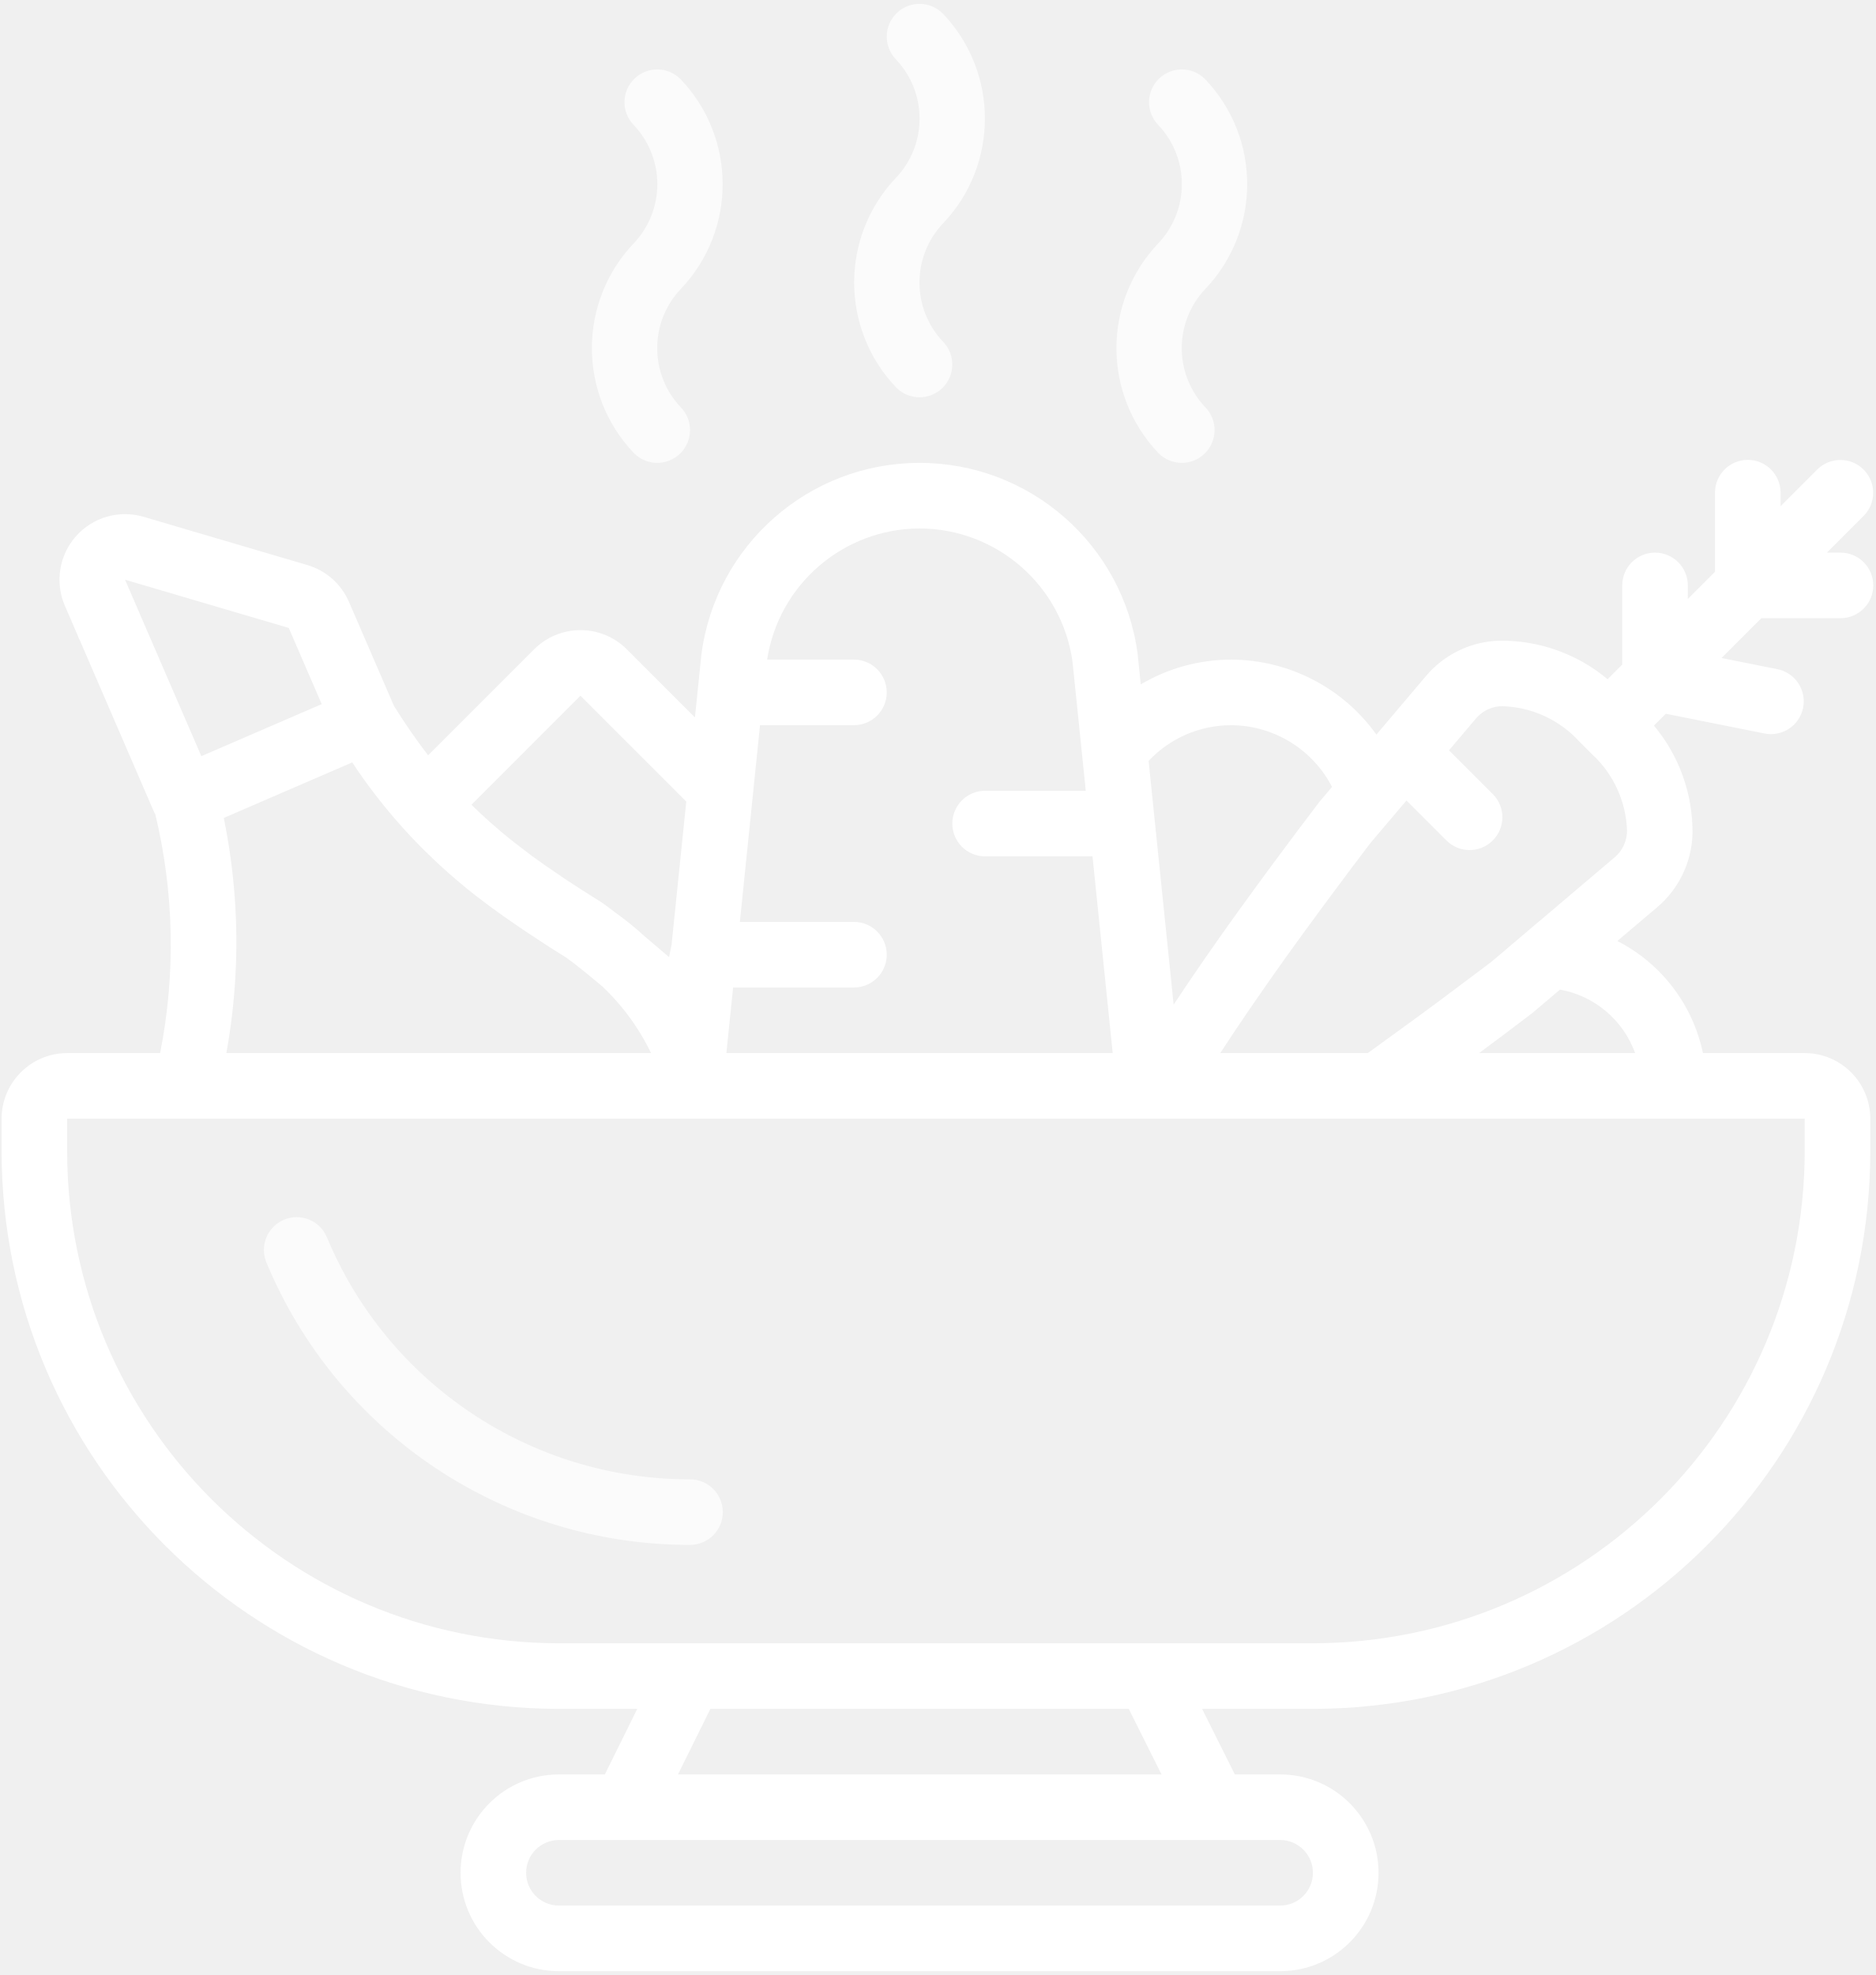
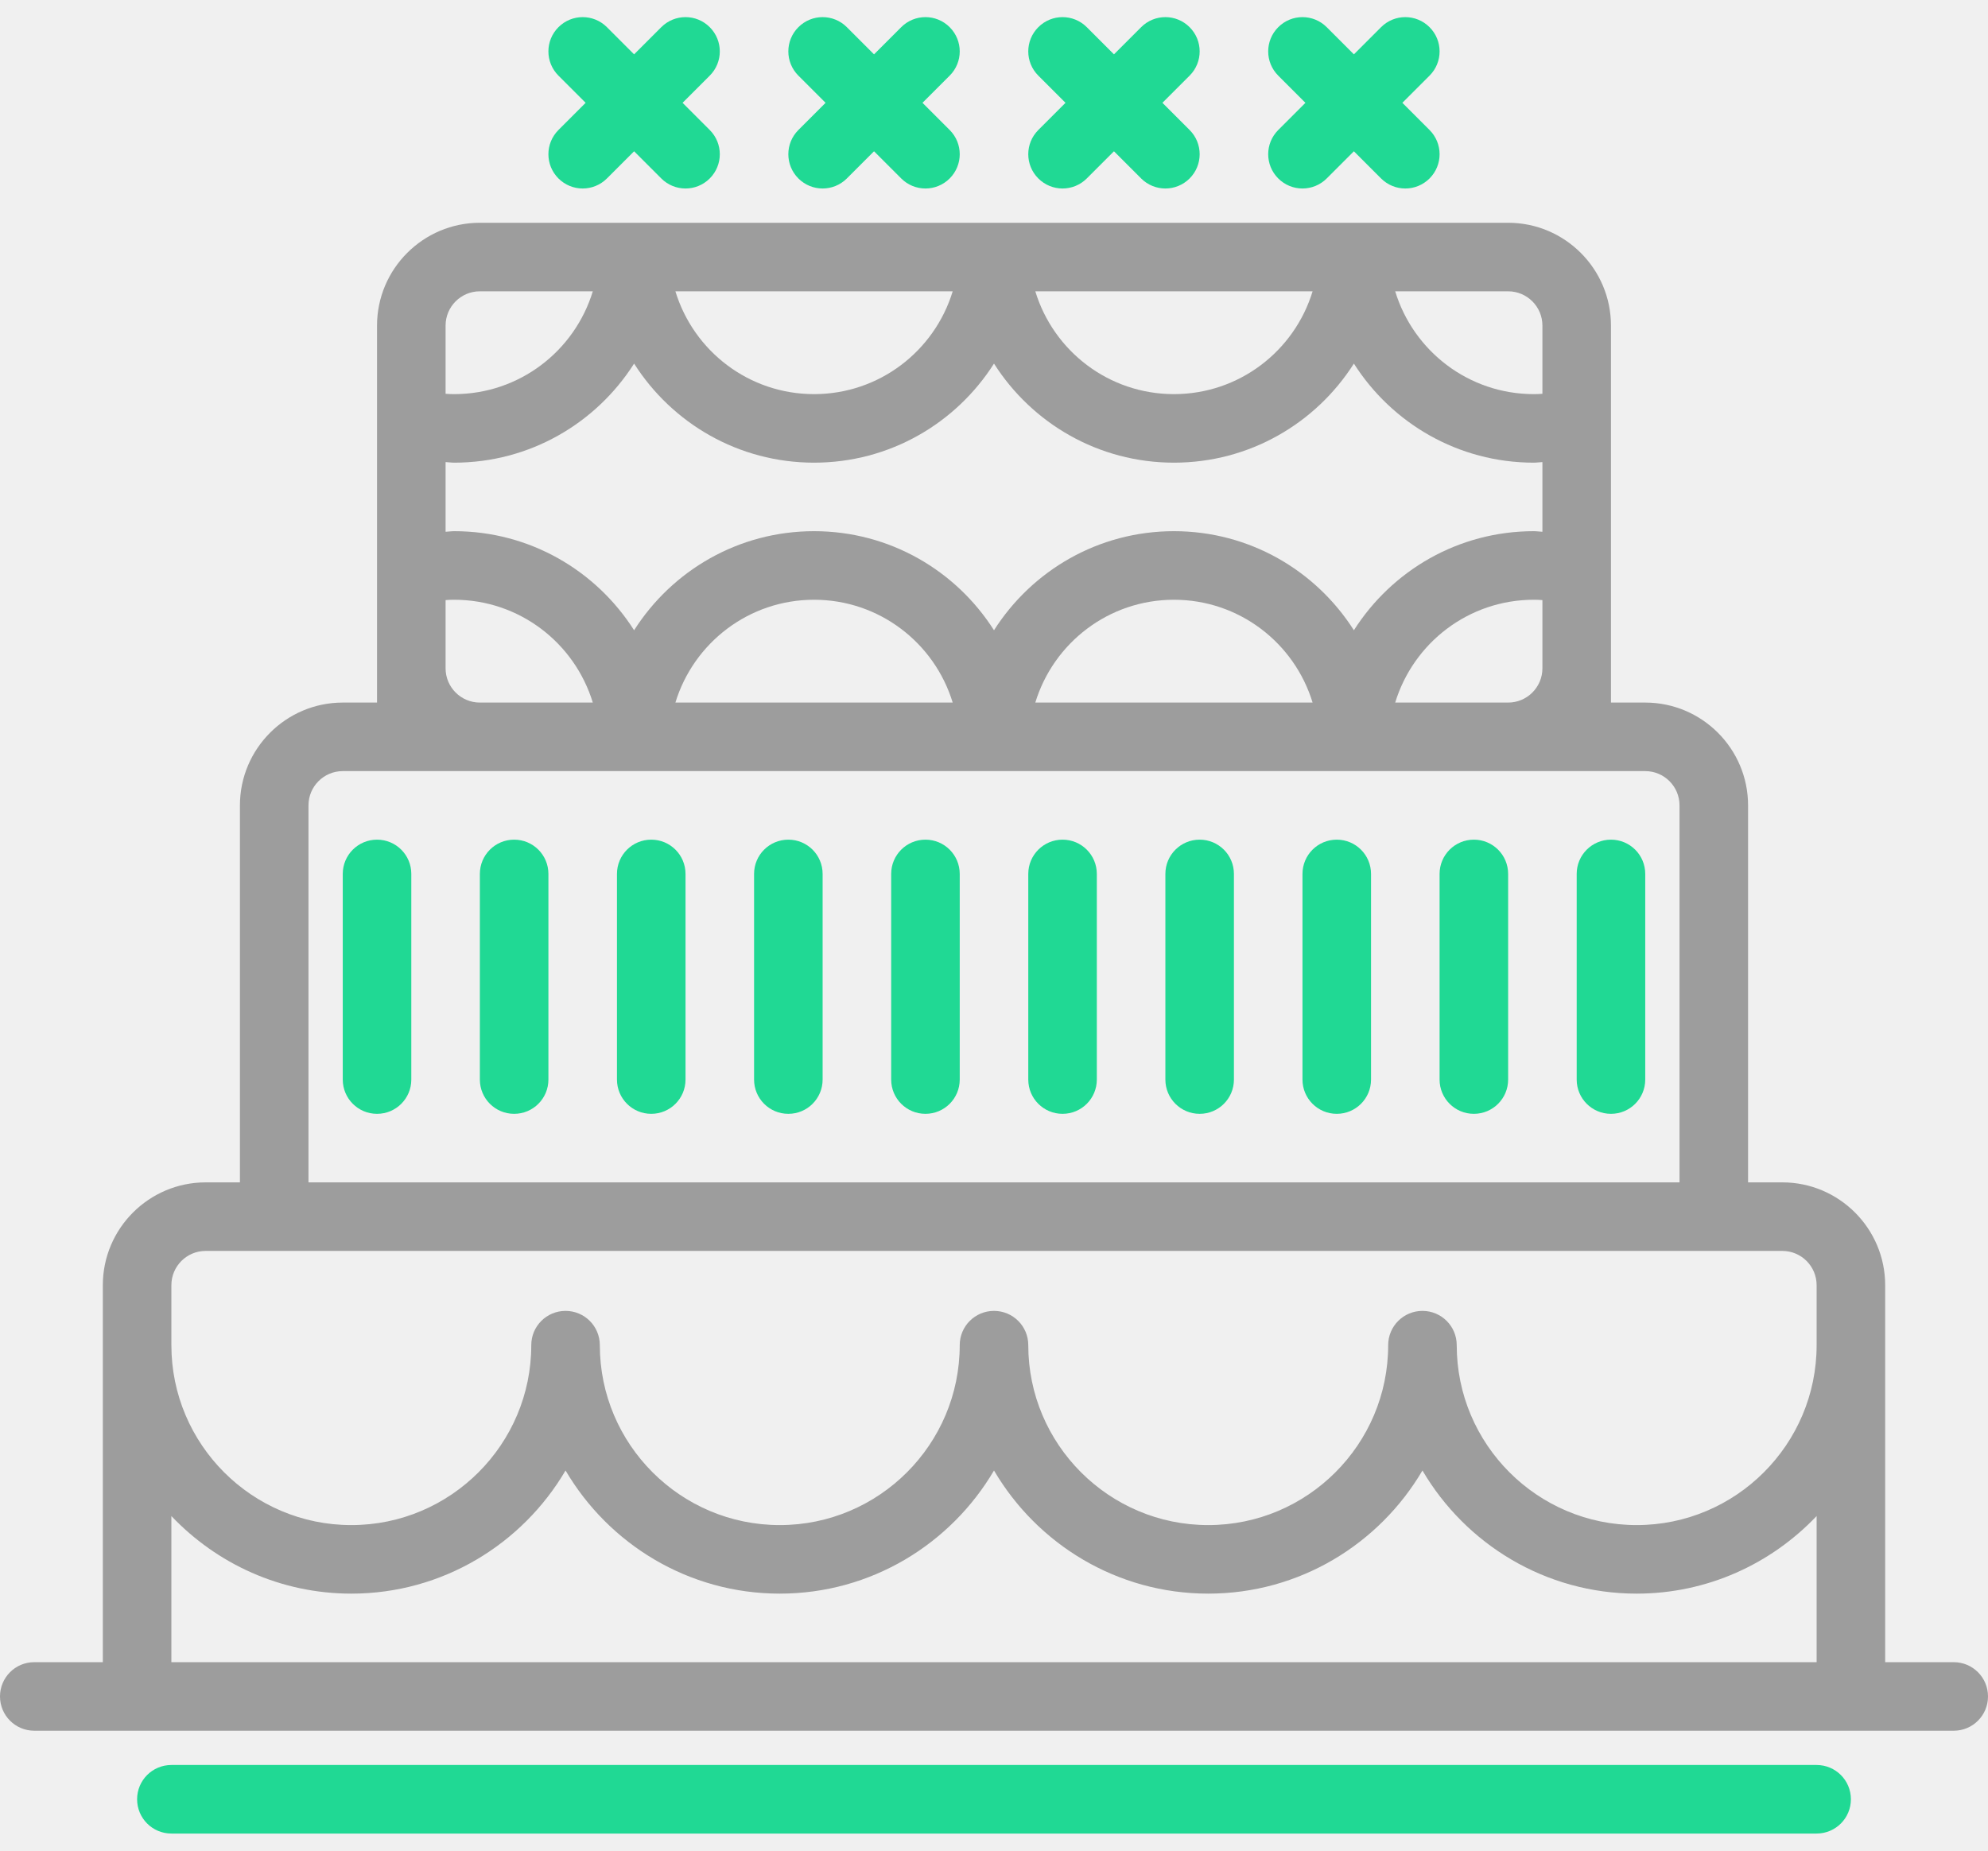
- <svg xmlns="http://www.w3.org/2000/svg" fill="none" height="180" viewBox="0 0 171 180" width="171">
-   <g fill="#fff">
-     <path d="m62.898 140.802c1.651 0 2.988-1.338 2.988-2.989 0-1.65-1.338-2.988-2.988-2.988-14.482.014-27.546-8.697-33.102-22.071-.64-1.517-2.387-2.23-3.906-1.595-1.519.635-2.239 2.379-1.609 3.901 6.483 15.6 21.724 25.759 38.618 25.742z" opacity=".7" />
-     <path clip-rule="evenodd" d="m164.501 95.977h-9.277c-.922-4.41-3.79-8.165-7.802-10.215l3.597-3.047c1.998-1.674 3.183-4.124 3.254-6.73.041-3.599-1.205-7.093-3.513-9.854l1.082-1.082 8.997 1.8c1.047.209 2.126-.155 2.831-.957.705-.802.928-1.919.586-2.93-.341-1.011-1.197-1.764-2.244-1.973l-5.092-1.019 3.628-3.628h7.216c1.65 0 2.988-1.338 2.988-2.988 0-1.651-1.338-2.988-2.988-2.988h-1.239l3.352-3.352c1.158-1.168 1.154-3.053-.009-4.217-1.164-1.163-3.049-1.167-4.217-.009l-3.35 3.35v-1.237c0-1.651-1.338-2.988-2.988-2.988-1.651 0-2.989 1.338-2.989 2.988v7.214l-2.477 2.478v-1.239c0-1.651-1.338-2.988-2.988-2.988-1.651 0-2.989 1.338-2.989 2.988v7.215l-1.335 1.336c-2.761-2.311-6.257-3.557-9.856-3.513-2.585.068-5.018 1.236-6.689 3.21l-4.529 5.347c-3.061-4.278-7.994-6.821-13.255-6.832-2.894.004-5.734.784-8.224 2.26l-.286-2.786c-1.33-9.98-9.854-17.426-19.922-17.404-10.068.022-18.559 7.507-19.844 17.493l-.586 5.707-6.207-6.208c-2.335-2.332-6.117-2.332-8.451 0l-9.663 9.662c-1.117-1.454-2.159-2.964-3.122-4.524l-4.088-9.452c-.7-1.632-2.092-2.866-3.797-3.366l-.003-.001-14.924-4.396c-2.224-.656-4.628.034-6.165 1.77-1.537 1.736-1.932 4.205-1.011 6.334l1.158 2.676c.058.182.134.358.228.525l6.756 15.629c.014.032.033.06.053.087.016.023.032.045.045.071 1.722 7.144 1.873 14.576.442 21.784h-8.473c-3.299.004-5.973 2.678-5.977 5.977v2.988c.031 28.044 22.758 50.77 50.802 50.802h7.141l-2.956 5.976h-4.185c-4.951 0-8.965 4.014-8.965 8.965 0 4.952 4.014 8.965 8.965 8.965h65.743c4.951 0 8.965-4.013 8.965-8.965 0-4.951-4.014-8.965-8.965-8.965h-4.13l-2.988-5.976h10.106c28.044-.031 50.77-22.758 50.802-50.802v-2.988c-.004-3.3-2.678-5.973-5.977-5.977zm-15.458 0h-14.224c1.541-1.139 3.152-2.349 4.876-3.667l2.502-2.119c3.151.569 5.759 2.774 6.846 5.786zm-20.841-23.021-3.288 3.879c-1.283 1.686-2.489 3.297-3.657 4.872-.261.352-.519.7-.774 1.045-1.149 1.558-2.258 3.075-3.288 4.516l-.041.057c-1.025 1.433-1.973 2.792-2.877 4.106l-.1.145c-.137.199-.274.397-.407.593-.897 1.316-1.746 2.582-2.516 3.77l-.025.038h13.452c.269-.192.554-.4.839-.608.22-.16.439-.321.652-.474v-.004l.955-.69c1.308-.947 2.657-1.934 4.045-2.961 1.008-.748 2.043-1.527 3.085-2.313.219-.166.434-.326.648-.486l.003-.002.001-.001c.341-.255.681-.509 1.042-.784l4.273-3.626.006 0 6.969-5.91c.71-.608 1.115-1.5 1.106-2.435-.091-2.658-1.248-5.169-3.211-6.964l-.57-.57-.004-.003-.003-.004-.572-.572c-1.794-1.964-4.305-3.12-6.963-3.207-.915-.013-1.79.375-2.396 1.061l-2.508 2.958 3.99 3.99c1.167 1.167 1.167 3.059 0 4.226-1.166 1.167-3.058 1.167-4.225 0zm-15.997-6.862c3.88.011 7.431 2.179 9.213 5.625l-1.161 1.373c-1.234 1.619-2.396 3.169-3.525 4.687-.275.37-.543.733-.812 1.096-.949 1.284-1.86 2.53-2.733 3.739-.068.095-.138.191-.208.287-.088.12-.175.24-.259.357-1.012 1.409-1.968 2.764-2.869 4.064-.076.11-.149.216-.222.323v0.0.001c-.067.098-.134.196-.203.295-.747 1.085-1.454 2.129-2.121 3.134-.048.072-.101.149-.153.226-.06.087-.12.175-.174.257l-2.007-19.541-.274-2.67c1.948-2.072 4.664-3.249 7.508-3.252zm-34.365 23.906h-11.016l-.614 5.977h35.215l-1.284-12.505-.557-5.425h-9.791c-1.65 0-2.988-1.338-2.988-2.988 0-1.65 1.338-2.988 2.988-2.988h9.177l-1.21-11.78c-.982-6.949-6.926-12.118-13.944-12.127-6.941.024-12.834 5.093-13.892 11.953h7.915c1.651 0 2.988 1.338 2.988 2.988 0 1.651-1.338 2.988-2.988 2.988h-8.562l-.631 6.15.001.006-1.208 11.774h10.401c1.651 0 2.988 1.338 2.988 2.988s-1.338 2.988-2.988 2.988zm-24.931-26.594 9.646 9.646-1.339 13.036-.226 1.148c-.732-.633-1.482-1.27-2.22-1.889-.832-.769-1.712-1.483-2.635-2.14-.601-.467-1.133-.865-1.472-1.074-1.091-.677-2.137-1.345-3.149-2.015-.103-.069-.202-.137-.299-.205l-0-0c-.082-.057-.164-.114-.248-.171-.832-.56-1.647-1.121-2.43-1.695-.087-.064-.172-.129-.256-.194-.071-.055-.143-.11-.216-.165-.791-.592-1.563-1.193-2.309-1.817-.083-.069-.164-.14-.245-.21-.052-.045-.105-.091-.158-.136-.75-.641-1.479-1.304-2.189-1.996-.023-.022-.045-.044-.068-.067l-.037-.037-.041-.041-.043-.043zm-13.174 15.112c-2.889-2.701-5.449-5.733-7.628-9.034l-4.438 1.918-7.27 3.143c1.445 7.063 1.524 14.337.234 21.43h38.708c-1.101-2.288-2.614-4.355-4.462-6.096-1.009-.846-1.934-1.603-2.591-2.108-.111-.076-.217-.157-.324-.238-.147-.112-.294-.225-.453-.323-1.304-.809-2.525-1.603-3.711-2.397-.252-.169-.503-.342-.752-.513l-0-0-0-0-0-0-0-0-.143-.098c-1.122-.77-2.206-1.549-3.238-2.344-.037-.029-.076-.057-.114-.085l-0-0-0-0c-.024-.018-.048-.035-.072-.053-.016-.012-.032-.024-.048-.037-1.177-.915-2.295-1.871-3.377-2.865-.061-.056-.122-.114-.182-.172-.046-.043-.091-.087-.137-.129zm-27.058-22.722-.02-.05-1.261-2.913 14.924 4.396 3.006 6.945-10.973 4.744zm106.999 114.889c-.001-1.65-1.338-2.987-2.988-2.988h-65.743c-1.65 0-2.988 1.337-2.988 2.988 0 1.65 1.338 2.988 2.988 2.988h65.743c1.649-.001 2.986-1.338 2.988-2.988zm-57.878-8.965 2.956-5.977h38.134l2.988 5.977zm57.878-11.953c24.745-.028 44.797-20.081 44.825-44.825v-2.989h-158.381v2.989c.028 24.744 20.08 44.797 44.825 44.825z" fill-rule="evenodd" />
-     <path d="m57.759 41.274c1.146 1.188 3.038 1.222 4.226.076 1.188-1.146 1.222-3.038.076-4.226-2.872-3.024-2.872-7.768 0-10.792 5.081-5.349 5.081-13.742 0-19.092-1.146-1.188-3.038-1.222-4.226-.076-1.188 1.146-1.222 3.038-.076 4.226 2.872 3.024 2.872 7.768 0 10.792-5.078 5.351-5.078 13.741 0 19.092z" opacity=".7" />
-     <path d="m81.665 35.297c1.146 1.188 3.038 1.222 4.226.076 1.188-1.146 1.222-3.038.076-4.226-2.872-3.024-2.872-7.768 0-10.792 5.081-5.349 5.081-13.742 0-19.092-1.146-1.188-3.038-1.222-4.226-.076-1.188 1.146-1.222 3.038-.076 4.226 2.872 3.024 2.872 7.768 0 10.792-5.077 5.351-5.078 13.741 0 19.092z" opacity=".7" />
-     <path d="m105.572 41.274c1.146 1.188 3.038 1.222 4.226.076 1.188-1.146 1.222-3.038.076-4.226-2.872-3.024-2.872-7.768 0-10.792 5.081-5.349 5.081-13.742 0-19.092-1.146-1.188-3.038-1.222-4.226-.076-1.188 1.146-1.222 3.038-.076 4.226 2.872 3.024 2.872 7.768 0 10.792-5.078 5.351-5.078 13.741 0 19.092z" opacity=".7" />
-   </g>
+ <svg xmlns="http://www.w3.org/2000/svg" width="58" height="54" viewBox="0 0 58 54" fill="none">
+   <path fill-rule="evenodd" clip-rule="evenodd" d="M57 48.5H55V37.5C55 35.846 53.654 34.5 52 34.5H51V23.5C51 21.846 49.654 20.5 48 20.5H47V19.5V16.666V12.334V9.5C47 7.846 45.654 6.5 44 6.5H39.525H39.474H29.025H28.974H18.525H18.474H14C12.346 6.5 11 7.846 11 9.5V12.334V16.666V19.5V20.5H10C8.346 20.5 7 21.846 7 23.5V34.5H6C4.346 34.5 3 35.846 3 37.5V48.5H1C0.447 48.5 0 48.947 0 49.5C0 50.053 0.447 50.5 1 50.5H4H54H57C57.553 50.5 58 50.053 58 49.5C58 48.947 57.553 48.5 57 48.5ZM18.5 10.609C19.608 12.351 21.546 13.5 23.75 13.5C25.954 13.5 27.892 12.351 29 10.609C30.108 12.351 32.046 13.5 34.25 13.5C36.454 13.5 38.392 12.351 39.5 10.609C40.608 12.351 42.546 13.5 44.75 13.5C44.798 13.5 44.847 13.495 44.897 13.491C44.931 13.488 44.966 13.485 45 13.483V15.516C44.966 15.514 44.932 15.511 44.897 15.508L44.897 15.508L44.897 15.508L44.897 15.508L44.897 15.508L44.897 15.508L44.897 15.508L44.897 15.508C44.847 15.504 44.798 15.499 44.75 15.499C42.546 15.499 40.608 16.648 39.5 18.39C38.392 16.648 36.454 15.499 34.25 15.499C32.046 15.499 30.108 16.648 29 18.39C27.892 16.648 25.954 15.499 23.75 15.499C21.546 15.499 19.608 16.648 18.5 18.39C17.392 16.648 15.454 15.499 13.25 15.499C13.202 15.499 13.153 15.504 13.103 15.508L13.103 15.508L13.103 15.508L13.103 15.508L13.103 15.508L13.103 15.508L13.103 15.508L13.103 15.508L13.103 15.508L13.103 15.508L13.103 15.508L13.103 15.508C13.068 15.511 13.034 15.514 13 15.516V13.483C13.034 13.485 13.069 13.488 13.103 13.491L13.103 13.491C13.153 13.495 13.202 13.5 13.25 13.5C15.454 13.5 17.392 12.351 18.5 10.609ZM13 17.51V19.5C13 20.052 13.448 20.5 14 20.5H17.295C16.762 18.754 15.148 17.5 13.25 17.5C13.168 17.5 13.085 17.503 13 17.51ZM23.75 17.5C25.648 17.5 27.262 18.754 27.795 20.5H19.705C20.238 18.754 21.852 17.5 23.75 17.5ZM38.295 20.5C37.762 18.754 36.148 17.5 34.25 17.5C32.352 17.5 30.738 18.754 30.205 20.5H38.295ZM44.75 17.5C44.832 17.5 44.915 17.503 45 17.51V19.5C45 20.052 44.552 20.5 44 20.5H40.705C41.238 18.754 42.852 17.5 44.75 17.5ZM45 9.5C45 8.948 44.552 8.5 44 8.5H40.705C41.237 10.246 42.852 11.5 44.75 11.5C44.832 11.5 44.915 11.497 45 11.49V9.5ZM38.295 8.5C37.763 10.246 36.149 11.5 34.25 11.5C32.351 11.5 30.737 10.246 30.205 8.5H38.295ZM23.75 11.5C25.649 11.5 27.263 10.246 27.795 8.5H19.705C20.237 10.246 21.851 11.5 23.75 11.5ZM13 9.5C13 8.948 13.448 8.5 14 8.5H17.295C16.763 10.246 15.149 11.5 13.25 11.5C13.168 11.5 13.085 11.497 13 11.49V9.5ZM10 22.5C9.448 22.5 9 22.948 9 23.5V34.5H49V23.5C49 22.948 48.552 22.5 48 22.5H46H44H39.526H39.475H29.026H28.975H18.526H18.475H14H12H10ZM5 37.5C5 36.948 5.448 36.5 6 36.5H8H50H52C52.552 36.5 53 36.948 53 37.5V39.25C53 42.145 50.645 44.5 47.75 44.5C44.855 44.5 42.5 42.145 42.5 39.25C42.5 38.697 42.053 38.25 41.5 38.25C40.947 38.25 40.5 38.697 40.5 39.25C40.5 42.145 38.145 44.5 35.25 44.5C32.355 44.5 30 42.145 30 39.25C30 38.697 29.553 38.25 29 38.25C28.447 38.25 28 38.697 28 39.25C28 42.145 25.645 44.5 22.75 44.5C19.855 44.5 17.5 42.145 17.5 39.25C17.5 38.697 17.053 38.25 16.5 38.25C15.947 38.25 15.5 38.697 15.5 39.25C15.5 42.145 13.145 44.5 10.25 44.5C7.355 44.5 5 42.145 5 39.25V37.5ZM5 44.236V48.5H53V44.236C51.678 45.627 49.816 46.5 47.75 46.5C45.086 46.5 42.76 45.053 41.5 42.907C40.24 45.052 37.914 46.5 35.25 46.5C32.586 46.5 30.26 45.053 29 42.907C27.74 45.052 25.414 46.5 22.75 46.5C20.086 46.5 17.76 45.053 16.5 42.907C15.24 45.052 12.914 46.5 10.25 46.5C8.184 46.5 6.322 45.627 5 44.236Z" fill="#9D9D9D" />
+   <path d="M53 51.5H5C4.447 51.5 4 51.947 4 52.5C4 53.053 4.447 53.5 5 53.5H53C53.553 53.5 54 53.053 54 52.5C54 51.947 53.553 51.5 53 51.5Z" fill="#20D994" />
+   <path d="M11 24.5C10.447 24.5 10 24.947 10 25.5V31.5C10 32.053 10.447 32.5 11 32.5C11.553 32.5 12 32.053 12 31.5V25.5C12 24.947 11.553 24.5 11 24.5Z" fill="#20D994" />
+   <path d="M15 24.5C14.447 24.5 14 24.947 14 25.5V31.5C14 32.053 14.447 32.5 15 32.5C15.553 32.5 16 32.053 16 31.5V25.5C16 24.947 15.553 24.5 15 24.5Z" fill="#20D994" />
+   <path d="M19 24.5C18.447 24.5 18 24.947 18 25.5V31.5C18 32.053 18.447 32.5 19 32.5C19.553 32.5 20 32.053 20 31.5V25.5C20 24.947 19.553 24.5 19 24.5Z" fill="#20D994" />
+   <path d="M23 24.5C22.447 24.5 22 24.947 22 25.5V31.5C22 32.053 22.447 32.5 23 32.5C23.553 32.5 24 32.053 24 31.5V25.5C24 24.947 23.553 24.5 23 24.5Z" fill="#20D994" />
+   <path d="M27 24.5C26.447 24.5 26 24.947 26 25.5V31.5C26 32.053 26.447 32.5 27 32.5C27.553 32.5 28 32.053 28 31.5V25.5C28 24.947 27.553 24.5 27 24.5Z" fill="#20D994" />
+   <path d="M31 24.5C30.447 24.5 30 24.947 30 25.5V31.5C30 32.053 30.447 32.5 31 32.5C31.553 32.5 32 32.053 32 31.5V25.5C32 24.947 31.553 24.5 31 24.5Z" fill="#20D994" />
+   <path d="M35 24.5C34.447 24.5 34 24.947 34 25.5V31.5C34 32.053 34.447 32.5 35 32.5C35.553 32.5 36 32.053 36 31.5V25.5C36 24.947 35.553 24.5 35 24.5Z" fill="#20D994" />
+   <path d="M39 24.5C38.447 24.5 38 24.947 38 25.5V31.5C38 32.053 38.447 32.5 39 32.5C39.553 32.5 40 32.053 40 31.5V25.5C40 24.947 39.553 24.5 39 24.5Z" fill="#20D994" />
+   <path d="M43 24.5C42.447 24.5 42 24.947 42 25.5V31.5C42 32.053 42.447 32.5 43 32.5C43.553 32.5 44 32.053 44 31.5V25.5C44 24.947 43.553 24.5 43 24.5Z" fill="#20D994" />
+   <path d="M47 24.5C46.447 24.5 46 24.947 46 25.5V31.5C46 32.053 46.447 32.5 47 32.5C47.553 32.5 48 32.053 48 31.5V25.5C48 24.947 47.553 24.5 47 24.5Z" fill="#20D994" />
+   <path d="M16.293 5.207C16.488 5.402 16.744 5.5 17 5.5C17.256 5.5 17.512 5.402 17.707 5.207L18.5 4.414L19.293 5.207C19.488 5.402 19.744 5.5 20 5.5C20.256 5.5 20.512 5.402 20.707 5.207C21.098 4.816 21.098 4.184 20.707 3.793L19.914 3L20.707 2.207C21.098 1.816 21.098 1.184 20.707 0.793C20.316 0.402 19.684 0.402 19.293 0.793L18.5 1.586L17.707 0.793C17.316 0.402 16.684 0.402 16.293 0.793C15.902 1.184 15.902 1.816 16.293 2.207L17.086 3L16.293 3.793C15.902 4.184 15.902 4.816 16.293 5.207Z" fill="#20D994" />
+   <path d="M23.293 5.207C23.488 5.402 23.744 5.5 24 5.5C24.256 5.5 24.512 5.402 24.707 5.207L25.5 4.414L26.293 5.207C26.488 5.402 26.744 5.5 27 5.5C27.256 5.5 27.512 5.402 27.707 5.207C28.098 4.816 28.098 4.184 27.707 3.793L26.914 3L27.707 2.207C28.098 1.816 28.098 1.184 27.707 0.793C27.316 0.402 26.684 0.402 26.293 0.793L25.5 1.586L24.707 0.793C24.316 0.402 23.684 0.402 23.293 0.793C22.902 1.184 22.902 1.816 23.293 2.207L24.086 3L23.293 3.793C22.902 4.184 22.902 4.816 23.293 5.207Z" fill="#20D994" />
+   <path d="M30.293 5.207C30.488 5.402 30.744 5.5 31 5.5C31.256 5.5 31.512 5.402 31.707 5.207L32.5 4.414L33.293 5.207C33.488 5.402 33.744 5.5 34 5.5C34.256 5.5 34.512 5.402 34.707 5.207C35.098 4.816 35.098 4.184 34.707 3.793L33.914 3L34.707 2.207C35.098 1.816 35.098 1.184 34.707 0.793C34.316 0.402 33.684 0.402 33.293 0.793L32.5 1.586L31.707 0.793C31.316 0.402 30.684 0.402 30.293 0.793C29.902 1.184 29.902 1.816 30.293 2.207L31.086 3L30.293 3.793C29.902 4.184 29.902 4.816 30.293 5.207Z" fill="#20D994" />
+   <path d="M37.293 5.207C37.488 5.402 37.744 5.5 38 5.5C38.256 5.5 38.512 5.402 38.707 5.207L39.5 4.414L40.293 5.207C40.488 5.402 40.744 5.5 41 5.5C41.256 5.5 41.512 5.402 41.707 5.207C42.098 4.816 42.098 4.184 41.707 3.793L40.914 3L41.707 2.207C42.098 1.816 42.098 1.184 41.707 0.793C41.316 0.402 40.684 0.402 40.293 0.793L39.5 1.586L38.707 0.793C38.316 0.402 37.684 0.402 37.293 0.793C36.902 1.184 36.902 1.816 37.293 2.207L38.086 3L37.293 3.793C36.902 4.184 36.902 4.816 37.293 5.207Z" fill="#20D994" />
</svg>
